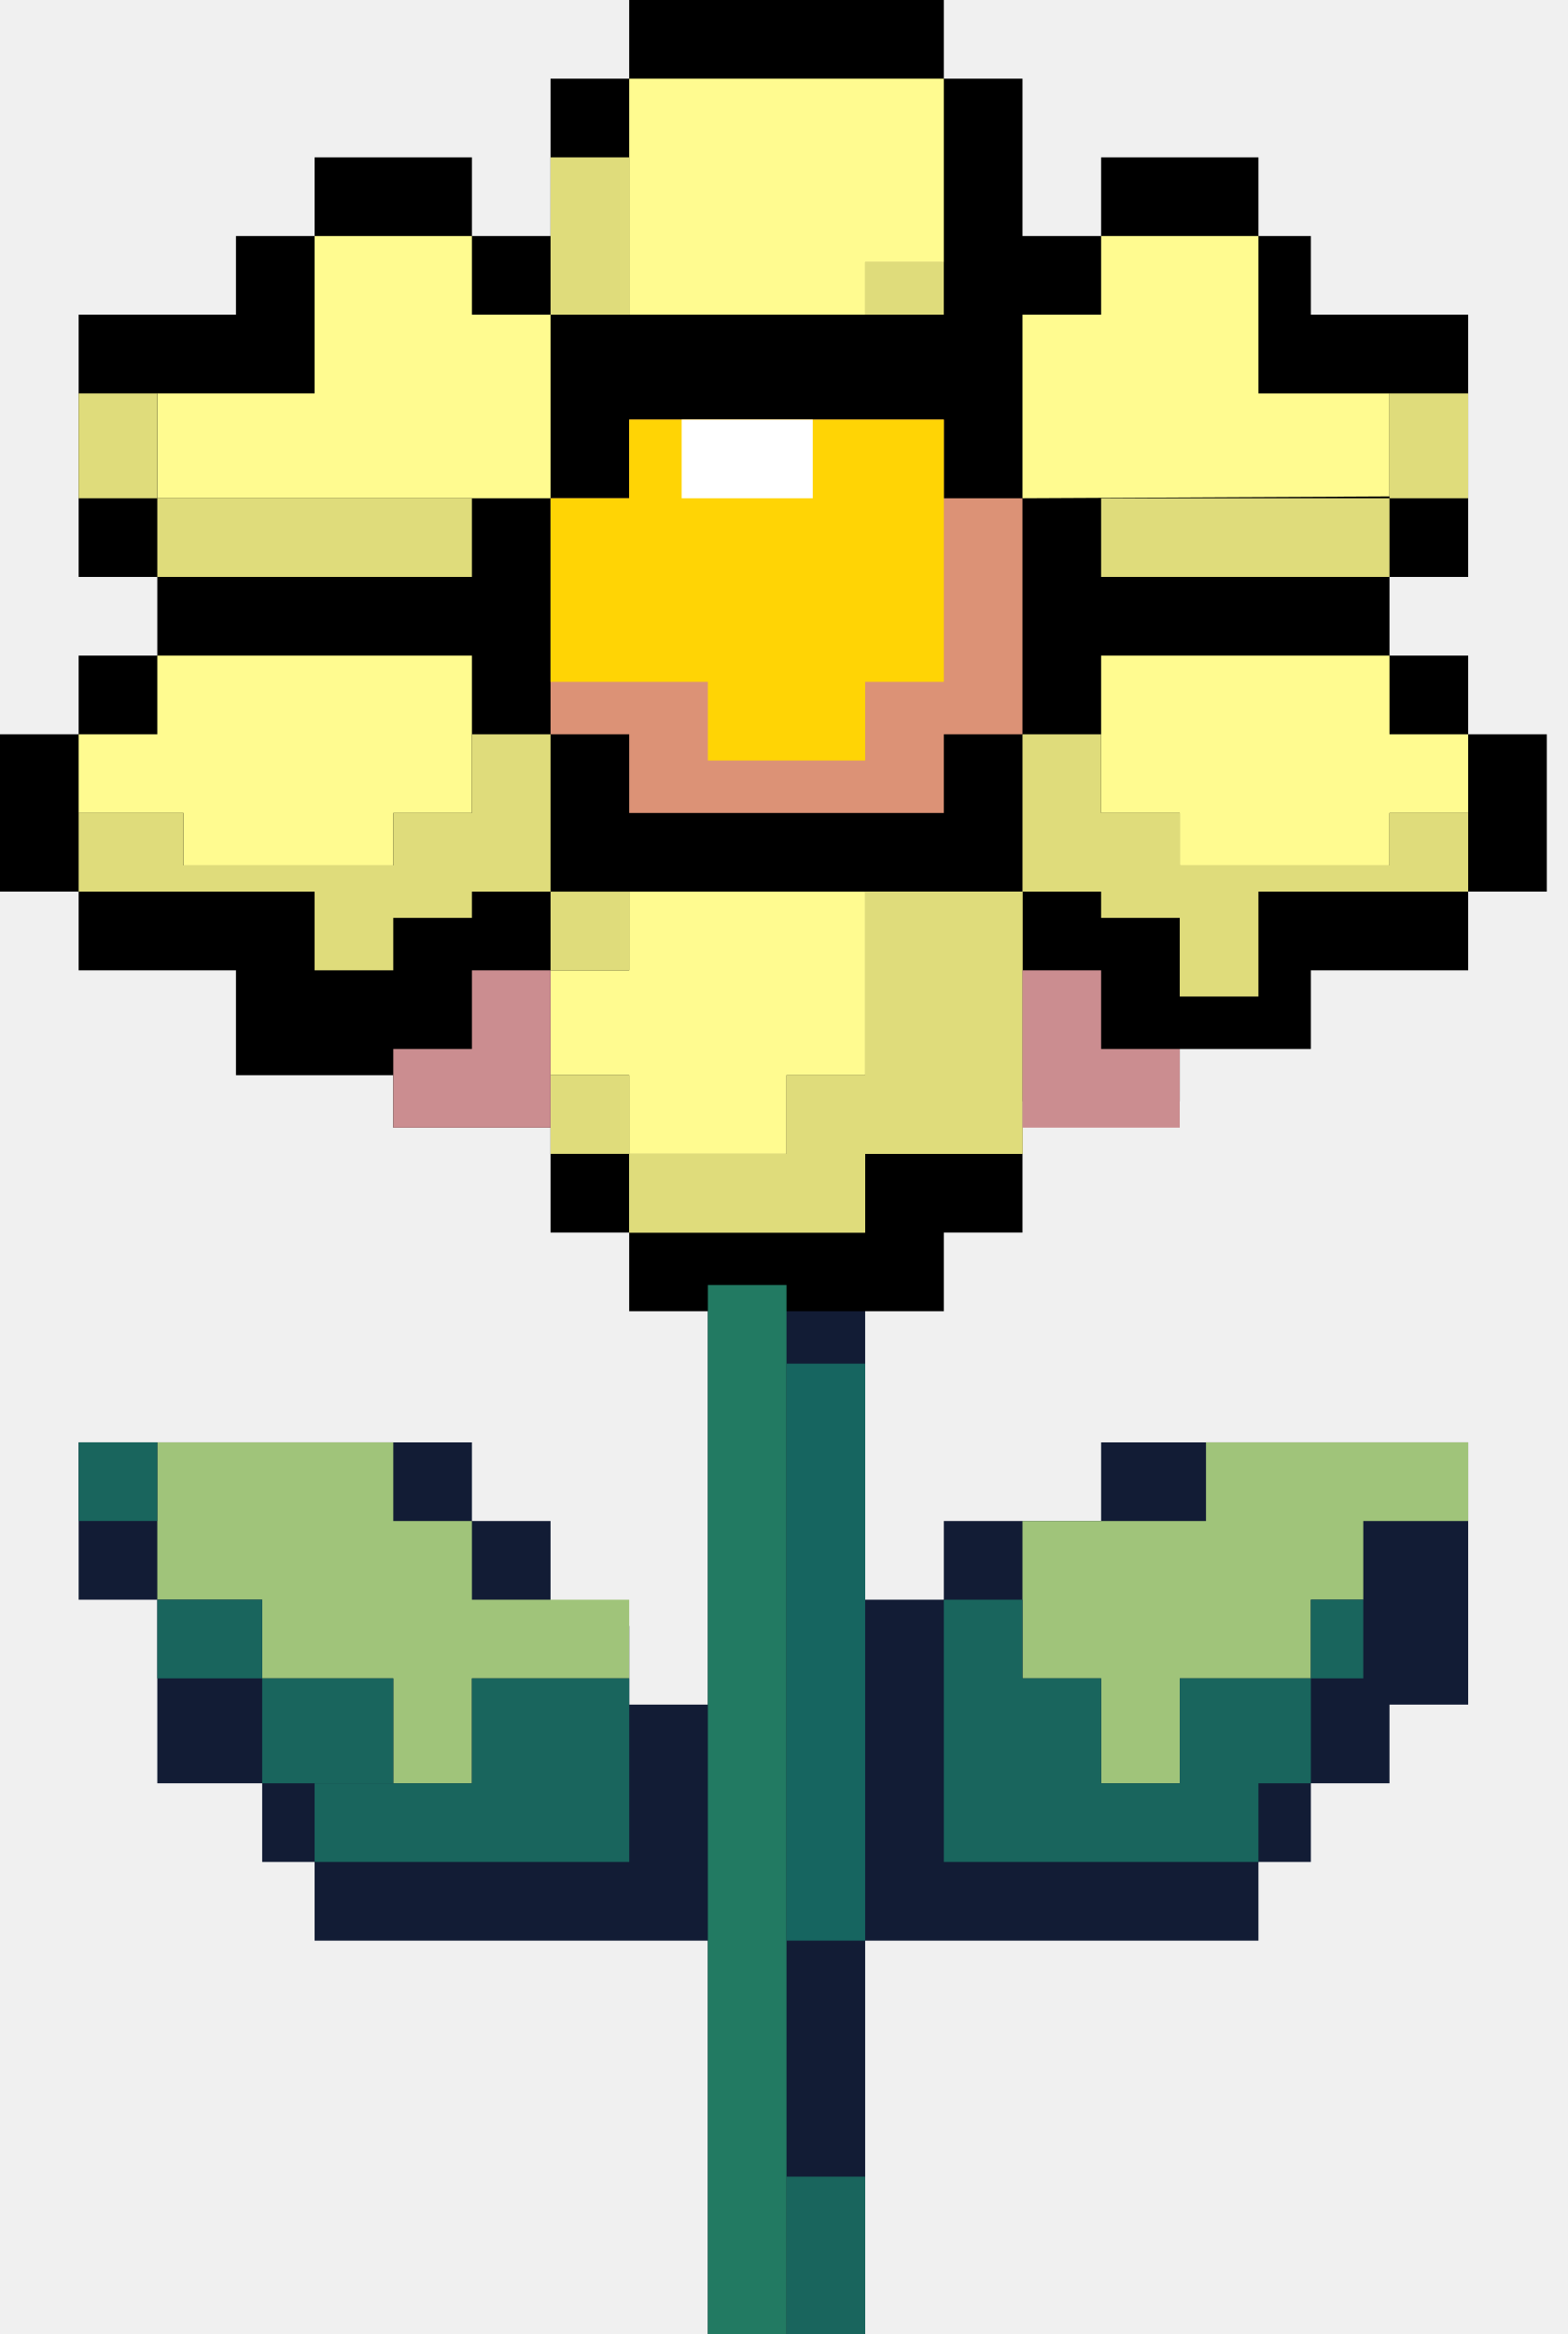
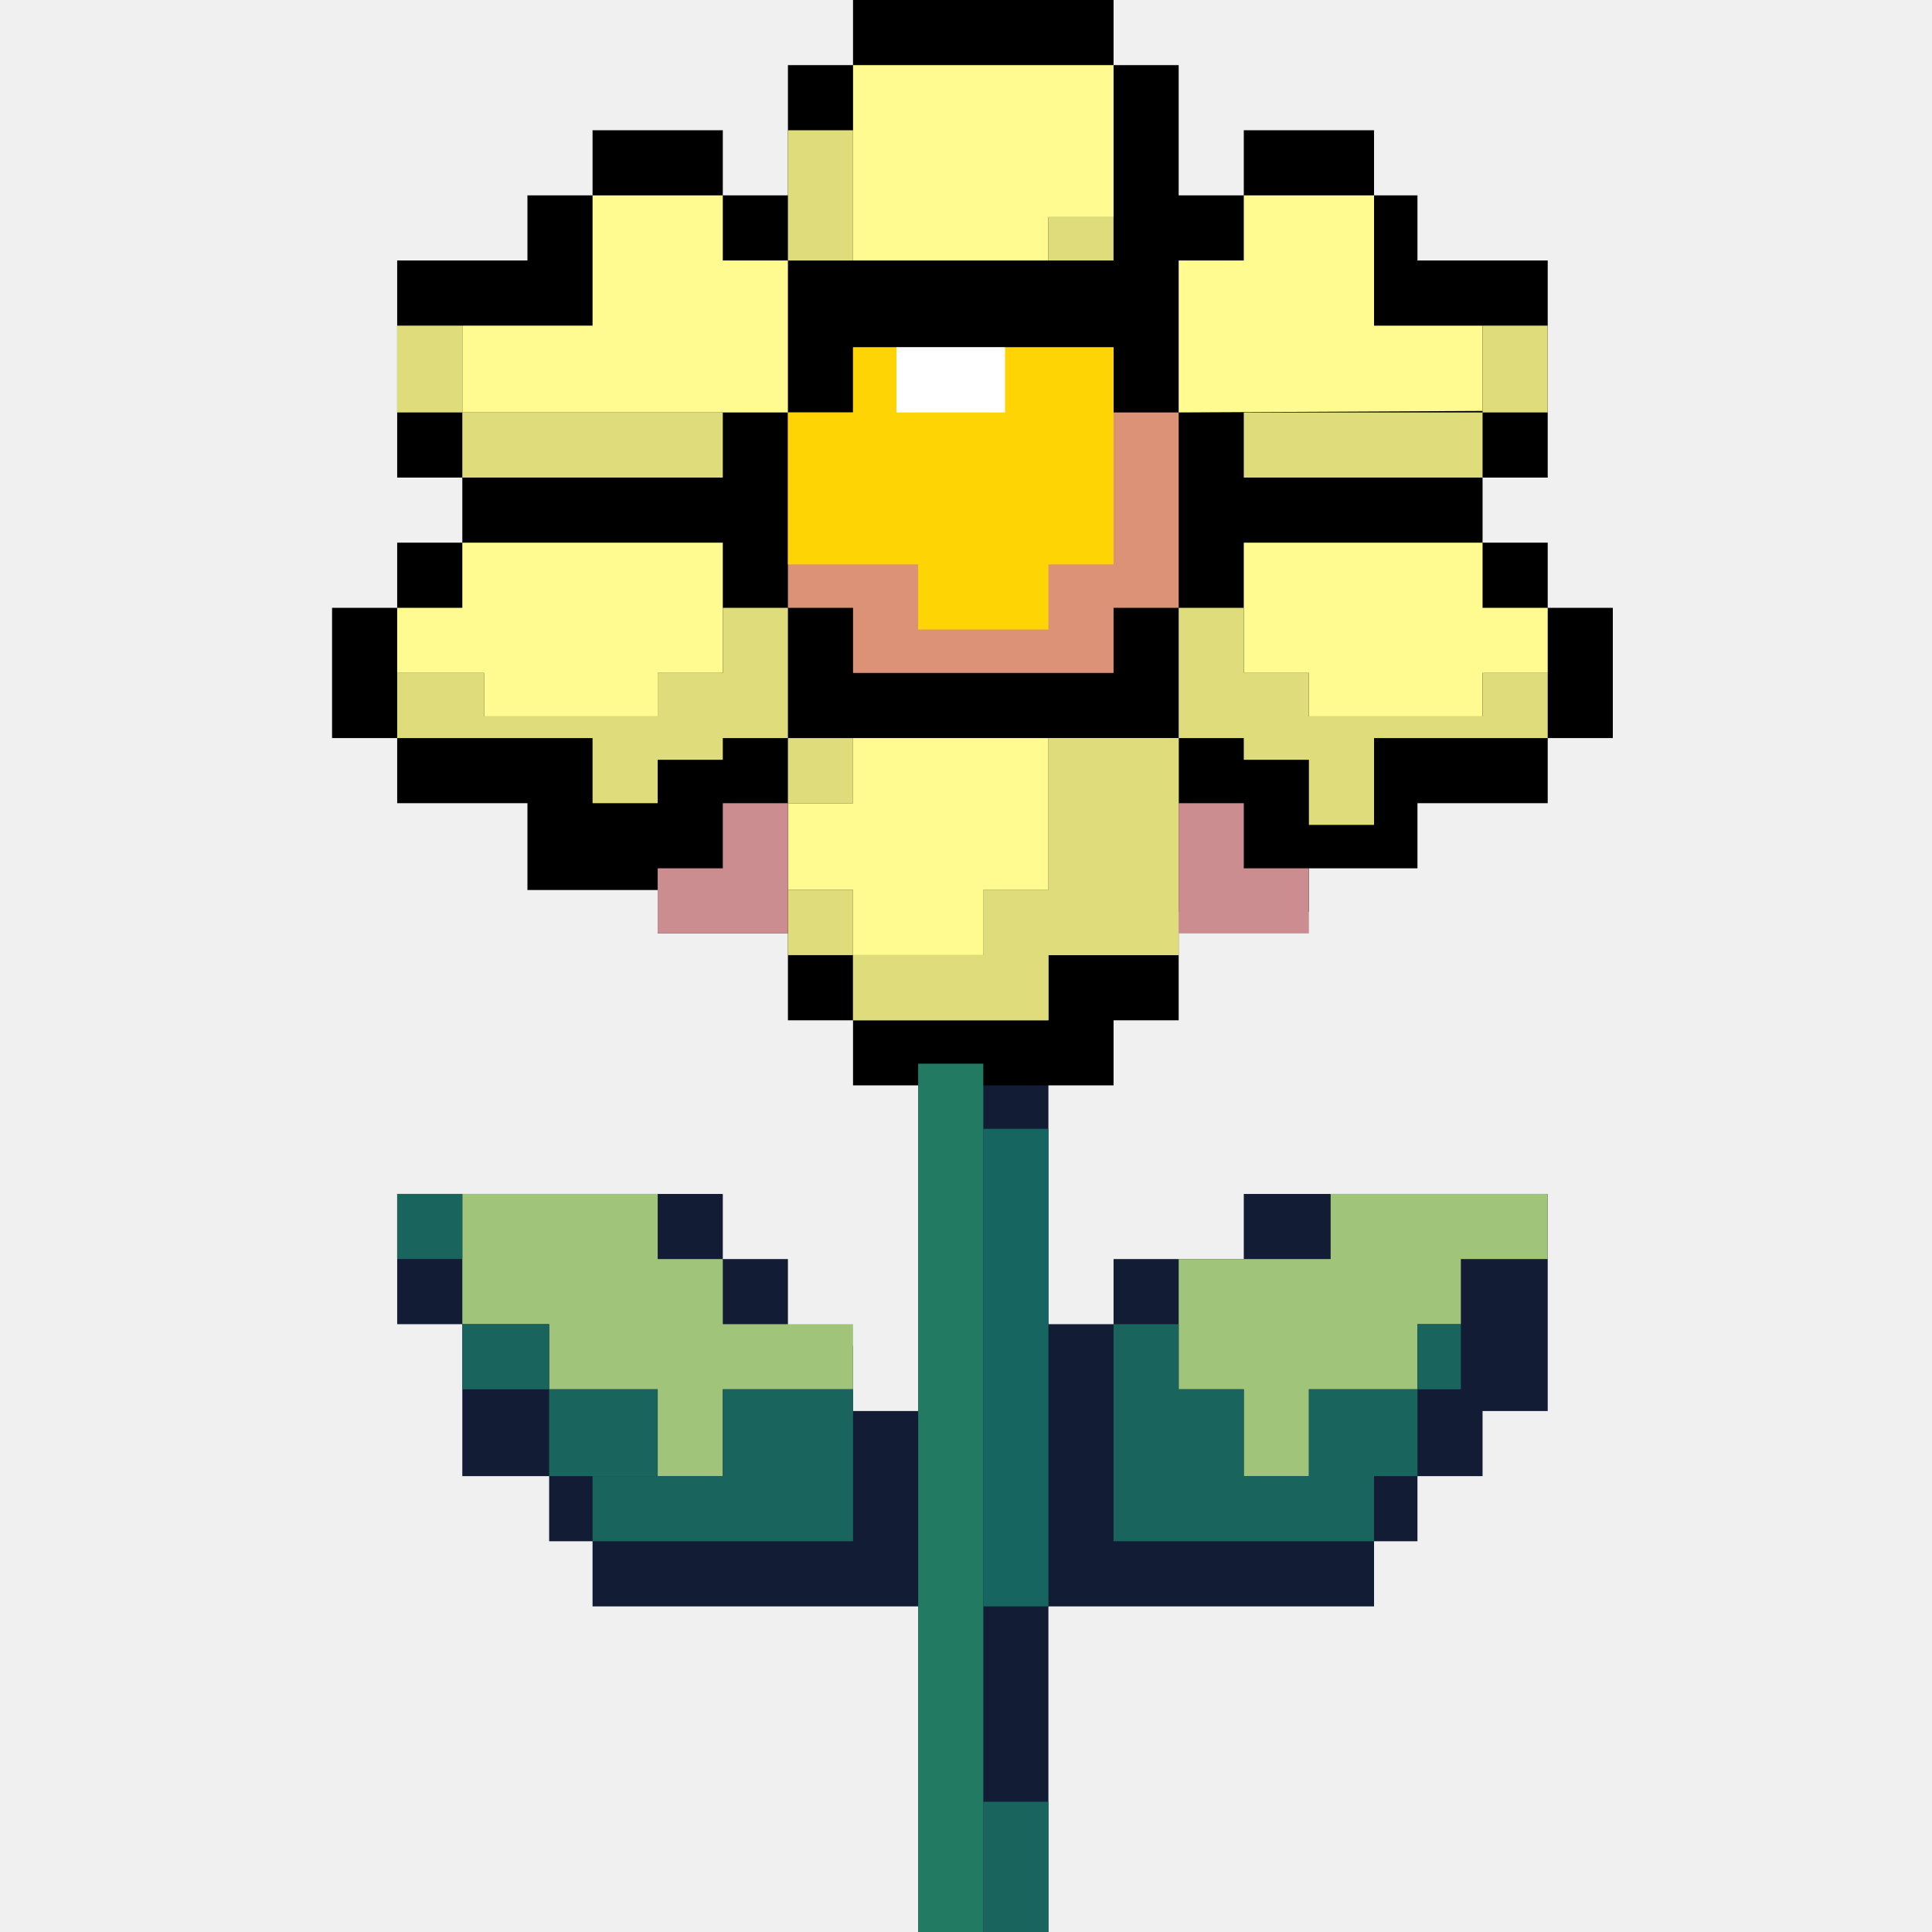
- <svg xmlns="http://www.w3.org/2000/svg" width="43" height="64" viewBox="0 0 43 64" fill="none">
-   <path d="M19.416 35.236H23.73V43.865H25.888V41.708H30.202V39.551H40.27V46.742H38.112V48.899H35.955V51.056H34.517V53.214H23.73V64H19.416V61.843V53.214H8.629V51.056H7.191V48.899H4.315V43.865H2.157V39.551H12.944V41.708H15.101V44.584H17.259V46.742H19.416V35.236Z" fill="#121C35" />
-   <path d="M17.258 0H25.888V2.157H28.045V6.472H30.202V4.315H34.517V6.472H35.955V8.629H40.27V15.82H38.112V17.977H40.27V20.135H42.427V24.449H40.27V26.607H35.955V28.764H32.36V30.202H28.045V33.798H25.888V35.955H17.258V33.798H15.101V30.921H10.787V29.483H6.472V26.607H2.157V24.449H0V20.135H2.157V17.977H4.315V15.82H2.157V8.629H6.472V6.472H8.629V4.315H12.944V6.472H15.101V2.157H17.258V0Z" fill="black" />
-   <path d="M4.315 10.787H8.629V6.472H12.944V8.629H15.101V10.787V13.663H4.315V10.787Z" fill="#FFFB90" />
-   <path d="M4.315 17.977H12.944V22.292H10.787V23.73H5.034V22.292H2.157V20.135H4.315V17.977Z" fill="#FFFB90" />
-   <path d="M17.258 2.157H25.888V7.191H23.73V8.629H17.258V2.157Z" fill="#FFFB90" />
-   <path d="M28.045 8.629H30.202V6.472H34.517V8.629V10.787H38.112V13.612L28.045 13.663V8.629Z" fill="#FFFB90" />
-   <path d="M17.258 24.45H23.73V29.483H21.573V31.64H17.258V29.483H15.101V26.607H17.258V24.45Z" fill="#FFFB90" />
-   <path d="M30.202 17.977H38.112V20.135H40.27V22.292H38.112V23.73H32.36V22.292H30.202V17.977Z" fill="#FFFB90" />
-   <path d="M17.258 11.506H25.888V13.663H28.045V20.135H25.888V22.292H17.258V20.135H15.101V13.663H17.258V11.506Z" fill="#DC9276" />
-   <rect x="2.157" y="10.787" width="2.157" height="2.876" fill="#DFDC7B" />
-   <rect x="15.101" y="4.315" width="2.157" height="4.315" fill="#DFDC7B" />
-   <rect x="38.112" y="10.787" width="2.157" height="2.876" fill="#DFDC7B" />
-   <rect x="23.73" y="7.191" width="2.157" height="1.438" fill="#DFDC7B" />
-   <rect x="15.101" y="24.45" width="2.157" height="2.157" fill="#DFDC7B" />
-   <rect x="15.101" y="29.483" width="2.157" height="2.157" fill="#DFDC7B" />
-   <path d="M17.258 31.64H21.573V29.483H23.73V24.45H28.045V31.64H23.73V33.798H17.258V31.64Z" fill="#DFDC7B" />
-   <path d="M17.258 31.64H21.573V29.483H23.73V24.45H28.045V31.64H23.73V33.798H17.258V31.64Z" fill="#DFDC7B" />
-   <path d="M2.157 22.292H5.034V23.73H10.787V22.292H12.944V20.135H15.101V23.73V24.45H12.944V25.169H10.787V26.607H8.629V24.45H2.157V22.292Z" fill="#DFDC7B" />
-   <rect x="4.315" y="13.663" width="8.629" height="2.157" fill="#DFDC7B" />
-   <rect x="30.202" y="13.663" width="7.91" height="2.157" fill="#DFDC7B" />
-   <path d="M28.045 20.135H30.202V22.292H32.359V23.73H38.112V22.292H40.27V24.45H34.517V27.326H32.359V25.169H30.202V24.45H28.045V20.135Z" fill="#DFDC7B" />
-   <path d="M10.787 28.764H12.944V26.607H15.101V28.764V30.921H10.787V28.764Z" fill="#CB8D90" />
-   <path d="M28.045 26.607H30.202V28.764H32.359V30.921H30.202H28.045V26.607Z" fill="#CB8D90" />
-   <path d="M17.258 11.506H25.888V18.697H23.73V20.854H19.416V18.697H15.101V13.663H17.258V11.506Z" fill="#FFD405" />
-   <rect x="18.697" y="11.506" width="3.596" height="2.157" fill="white" />
-   <path d="M4.315 39.55H10.787V41.708H12.944V43.865H17.258V46.022H12.944V48.899H10.787V46.022H7.191V43.865H4.315V39.55Z" fill="#A0C47A" />
-   <path d="M40.27 39.55H33.079V41.708H30.202H28.045V46.022H30.202V48.899H32.359V46.022H35.955V43.865H37.393V41.708H40.27V39.55Z" fill="#A0C47A" />
-   <rect x="2.157" y="39.55" width="2.157" height="2.157" fill="#19655D" />
-   <rect x="35.955" y="43.865" width="1.438" height="2.157" fill="#19655D" />
-   <path d="M32.36 46.022H35.955V48.899H34.517V51.056H25.888V43.865H28.045V46.022H30.202V48.899H32.36V46.022Z" fill="#19655D" />
-   <rect x="7.191" y="46.023" width="3.596" height="2.876" fill="#19655D" />
-   <path d="M8.629 48.899H12.944V46.023H17.259V48.899V51.056H8.629V48.899Z" fill="#19655D" />
-   <rect x="4.315" y="43.865" width="2.876" height="2.157" fill="#19655D" />
-   <rect x="21.573" y="59.685" width="2.157" height="4.315" fill="#19655D" />
-   <rect x="19.416" y="35.236" width="2.157" height="28.764" fill="#227A62" />
-   <rect x="21.573" y="37.393" width="2.157" height="15.82" fill="#166560" />
+ <svg xmlns="http://www.w3.org/2000/svg" width="64" height="64" viewBox="0 0 64 64" fill="none">
+   <g clip-path="url(#clip0_1011_16929)">
+     <path d="M30.416 35.236H34.73V43.865H36.888V41.708H41.202V39.551H51.27V46.742H49.112V48.899H46.955V51.056H45.517V53.214H34.73V64H30.416V61.843V53.214H19.629V51.056H18.191V48.899H15.315V43.865H13.157V39.551H23.944V41.708H26.101V44.584H28.259V46.742H30.416V35.236Z" fill="#121C35" />
+     <path d="M28.258 0H36.888V2.157H39.045V6.472H41.202V4.315H45.517V6.472H46.955V8.629H51.27V15.82H49.112V17.977H51.27V20.135H53.427V24.449H51.27V26.607H46.955V28.764H43.36V30.202H39.045V33.798H36.888V35.955H28.258V33.798H26.101V30.921H21.787V29.483H17.472V26.607H13.157V24.449H11V20.135H13.157V17.977H15.315V15.82H13.157V8.629H17.472V6.472H19.629V4.315H23.944V6.472H26.101V2.157H28.258V0Z" fill="black" />
+     <path d="M15.315 10.787H19.629V6.472H23.944V8.629H26.101V10.787V13.663H15.315V10.787Z" fill="#FFFB90" />
+     <path d="M15.315 17.977H23.944V22.292H21.787V23.73H16.034V22.292H13.157V20.135H15.315V17.977Z" fill="#FFFB90" />
+     <path d="M28.258 2.157H36.888V7.191H34.73V8.629H28.258V2.157Z" fill="#FFFB90" />
+     <path d="M39.045 8.629H41.202V6.472H45.517V8.629V10.787H49.112V13.612L39.045 13.663V8.629Z" fill="#FFFB90" />
+     <path d="M28.258 24.45H34.73V29.483H32.573V31.64H28.258V29.483H26.101V26.607H28.258V24.45Z" fill="#FFFB90" />
+     <path d="M41.202 17.977H49.112V20.135H51.27V22.292H49.112V23.73H43.36V22.292H41.202V17.977Z" fill="#FFFB90" />
+     <path d="M28.258 11.506H36.888V13.663H39.045V20.135H36.888V22.292H28.258V20.135H26.101V13.663H28.258V11.506Z" fill="#DC9276" />
+     <rect x="13.157" y="10.787" width="2.157" height="2.876" fill="#DFDC7B" />
+     <rect x="26.101" y="4.315" width="2.157" height="4.315" fill="#DFDC7B" />
+     <rect x="49.112" y="10.787" width="2.157" height="2.876" fill="#DFDC7B" />
+     <rect x="34.73" y="7.191" width="2.157" height="1.438" fill="#DFDC7B" />
+     <rect x="26.101" y="24.45" width="2.157" height="2.157" fill="#DFDC7B" />
+     <rect x="26.101" y="29.483" width="2.157" height="2.157" fill="#DFDC7B" />
+     <path d="M28.258 31.64H32.573V29.483H34.73V24.45H39.045V31.64H34.73V33.798H28.258V31.64Z" fill="#DFDC7B" />
+     <path d="M28.258 31.64H32.573V29.483H34.73V24.45H39.045V31.64H34.73V33.798H28.258V31.64Z" fill="#DFDC7B" />
+     <path d="M13.157 22.292H16.034V23.73H21.787V22.292H23.944V20.135H26.101V23.73V24.45H23.944V25.169H21.787V26.607H19.629V24.45H13.157V22.292Z" fill="#DFDC7B" />
+     <rect x="15.315" y="13.663" width="8.629" height="2.157" fill="#DFDC7B" />
+     <rect x="41.202" y="13.663" width="7.91" height="2.157" fill="#DFDC7B" />
+     <path d="M39.045 20.135H41.202V22.292H43.359V23.73H49.112V22.292H51.27V24.45H45.517V27.326H43.359V25.169H41.202V24.45H39.045V20.135Z" fill="#DFDC7B" />
+     <path d="M21.787 28.764H23.944V26.607H26.101V28.764V30.921H21.787V28.764Z" fill="#CB8D90" />
+     <path d="M39.045 26.607H41.202V28.764H43.359V30.921H41.202H39.045V26.607Z" fill="#CB8D90" />
+     <path d="M28.258 11.506H36.888V18.697H34.73V20.854H30.416V18.697H26.101V13.663H28.258V11.506Z" fill="#FFD405" />
+     <rect x="29.697" y="11.506" width="3.596" height="2.157" fill="white" />
+     <path d="M15.315 39.55H21.787V41.708H23.944V43.865H28.258V46.022H23.944V48.899H21.787V46.022H18.191V43.865H15.315V39.55Z" fill="#A0C47A" />
+     <path d="M51.27 39.55H44.079V41.708H41.202H39.045V46.022H41.202V48.899H43.359V46.022H46.955V43.865H48.393V41.708H51.27V39.55Z" fill="#A0C47A" />
+     <rect x="13.157" y="39.55" width="2.157" height="2.157" fill="#19655D" />
+     <rect x="46.955" y="43.865" width="1.438" height="2.157" fill="#19655D" />
+     <path d="M43.36 46.022H46.955V48.899H45.517V51.056H36.888V43.865H39.045V46.022H41.202V48.899H43.36V46.022Z" fill="#19655D" />
+     <rect x="18.191" y="46.023" width="3.596" height="2.876" fill="#19655D" />
+     <path d="M19.629 48.899H23.944V46.023H28.259V48.899V51.056H19.629V48.899Z" fill="#19655D" />
+     <rect x="15.315" y="43.865" width="2.876" height="2.157" fill="#19655D" />
+     <rect x="32.573" y="59.685" width="2.157" height="4.315" fill="#19655D" />
+     <rect x="30.416" y="35.236" width="2.157" height="28.764" fill="#227A62" />
+     <rect x="32.573" y="37.393" width="2.157" height="15.82" fill="#166560" />
+   </g>
+   <defs>
+     <clipPath id="clip0_1011_16929">
+       <rect width="42.427" height="64" fill="white" transform="translate(11)" />
+     </clipPath>
+   </defs>
</svg>
